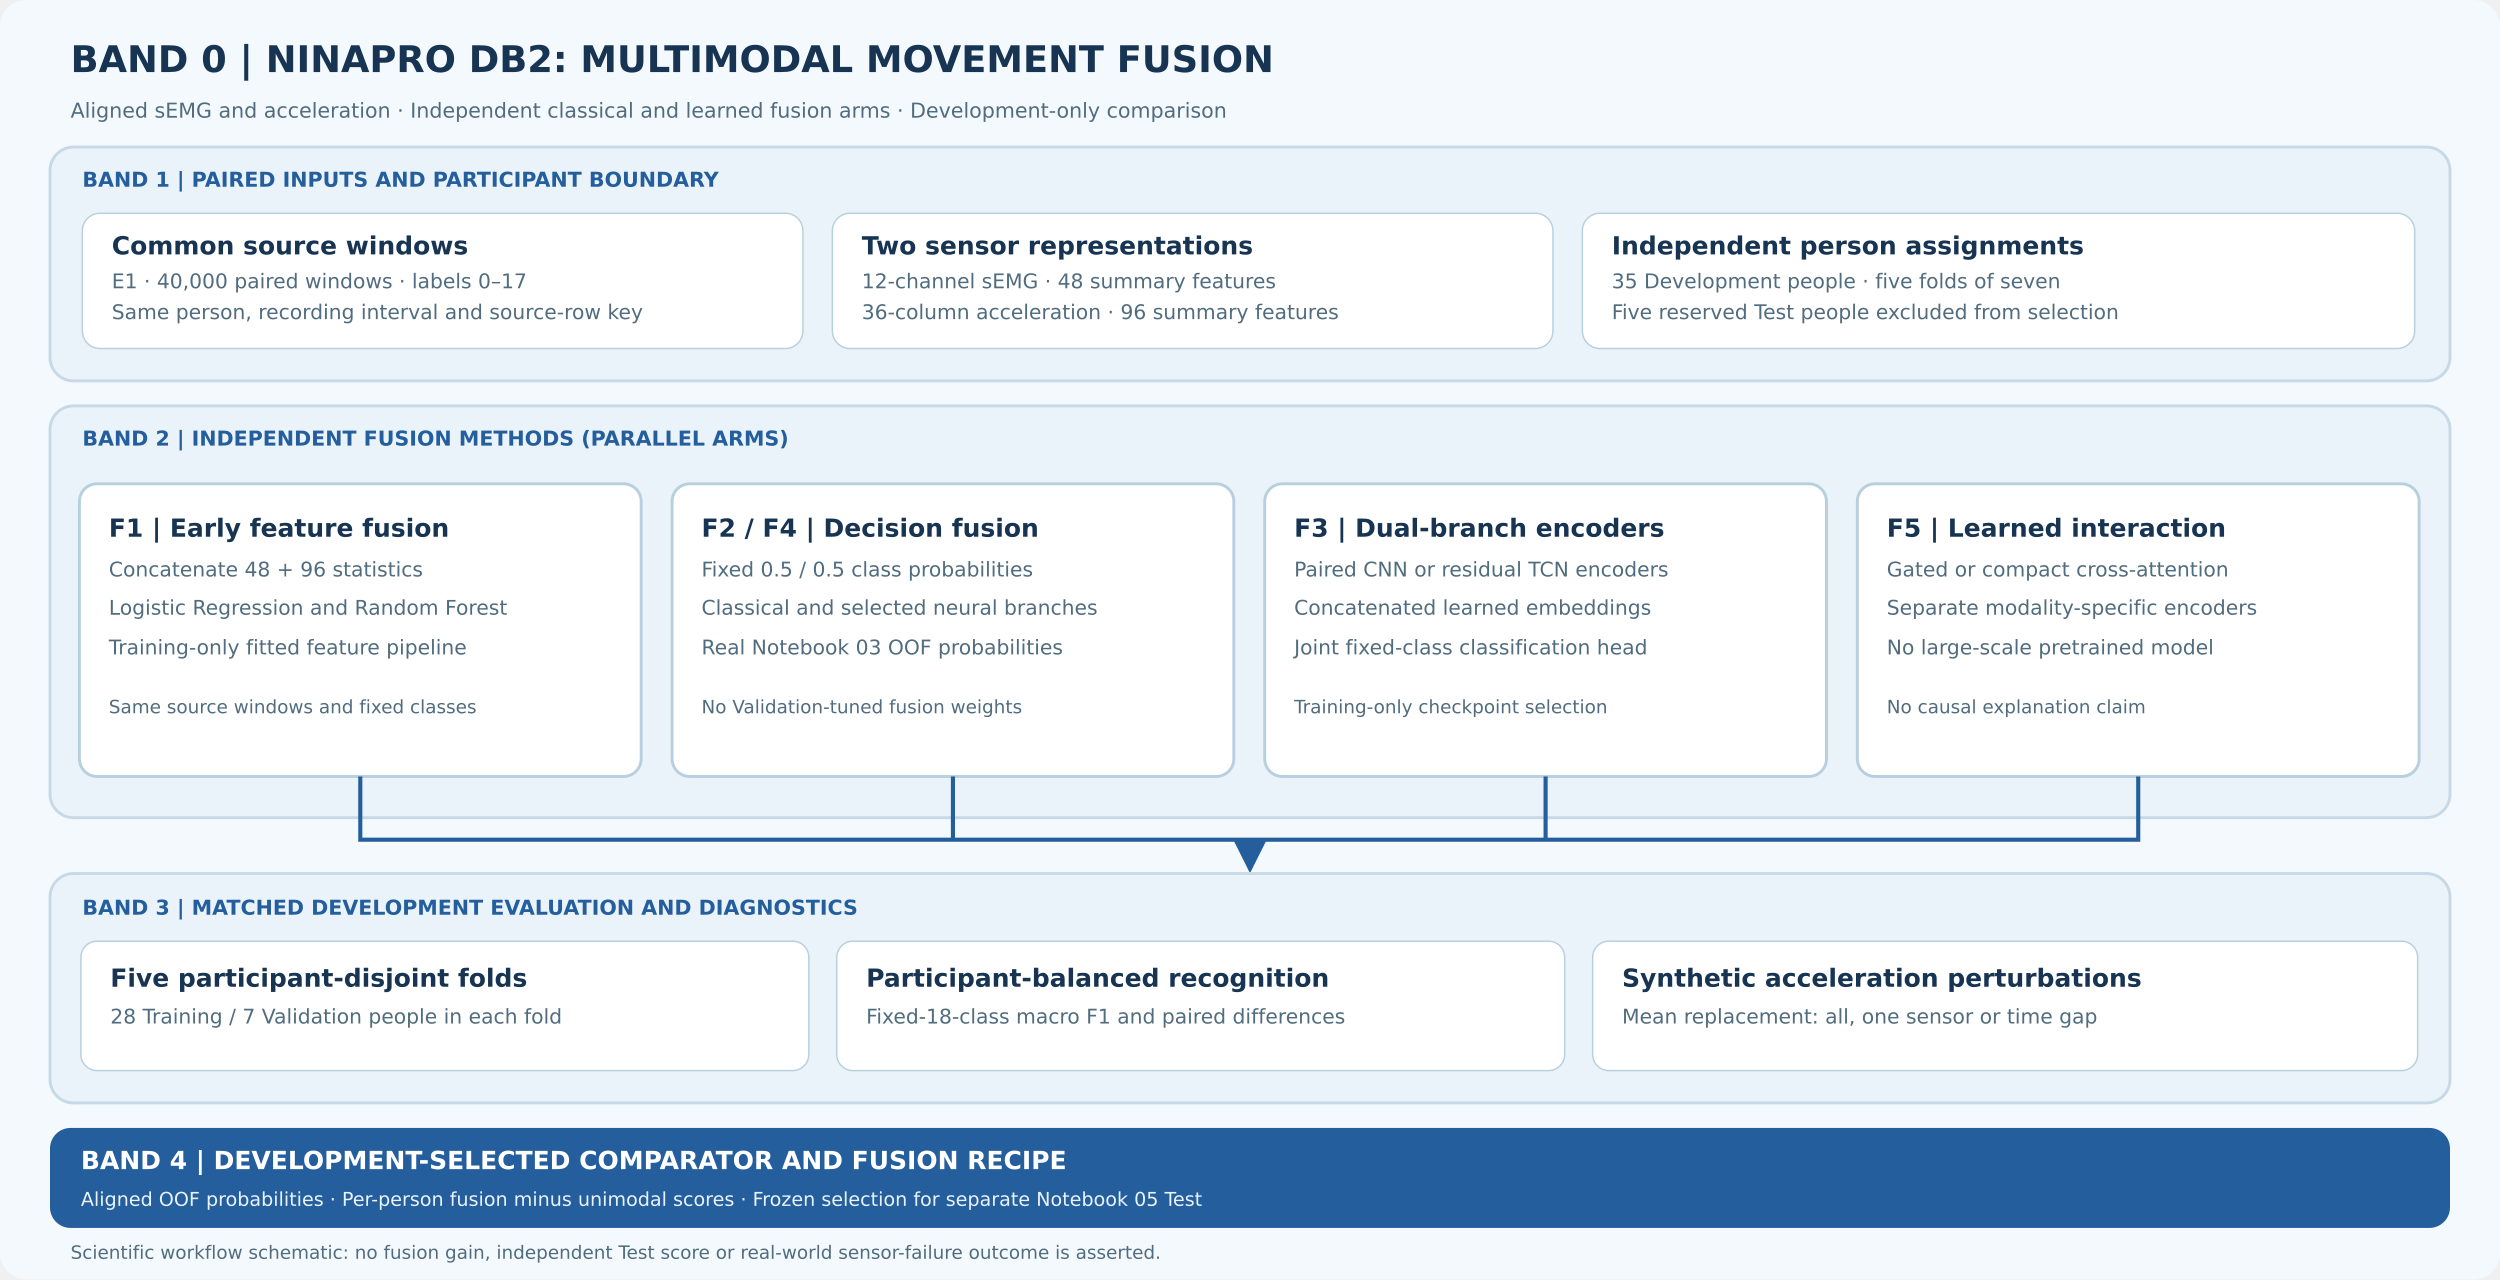
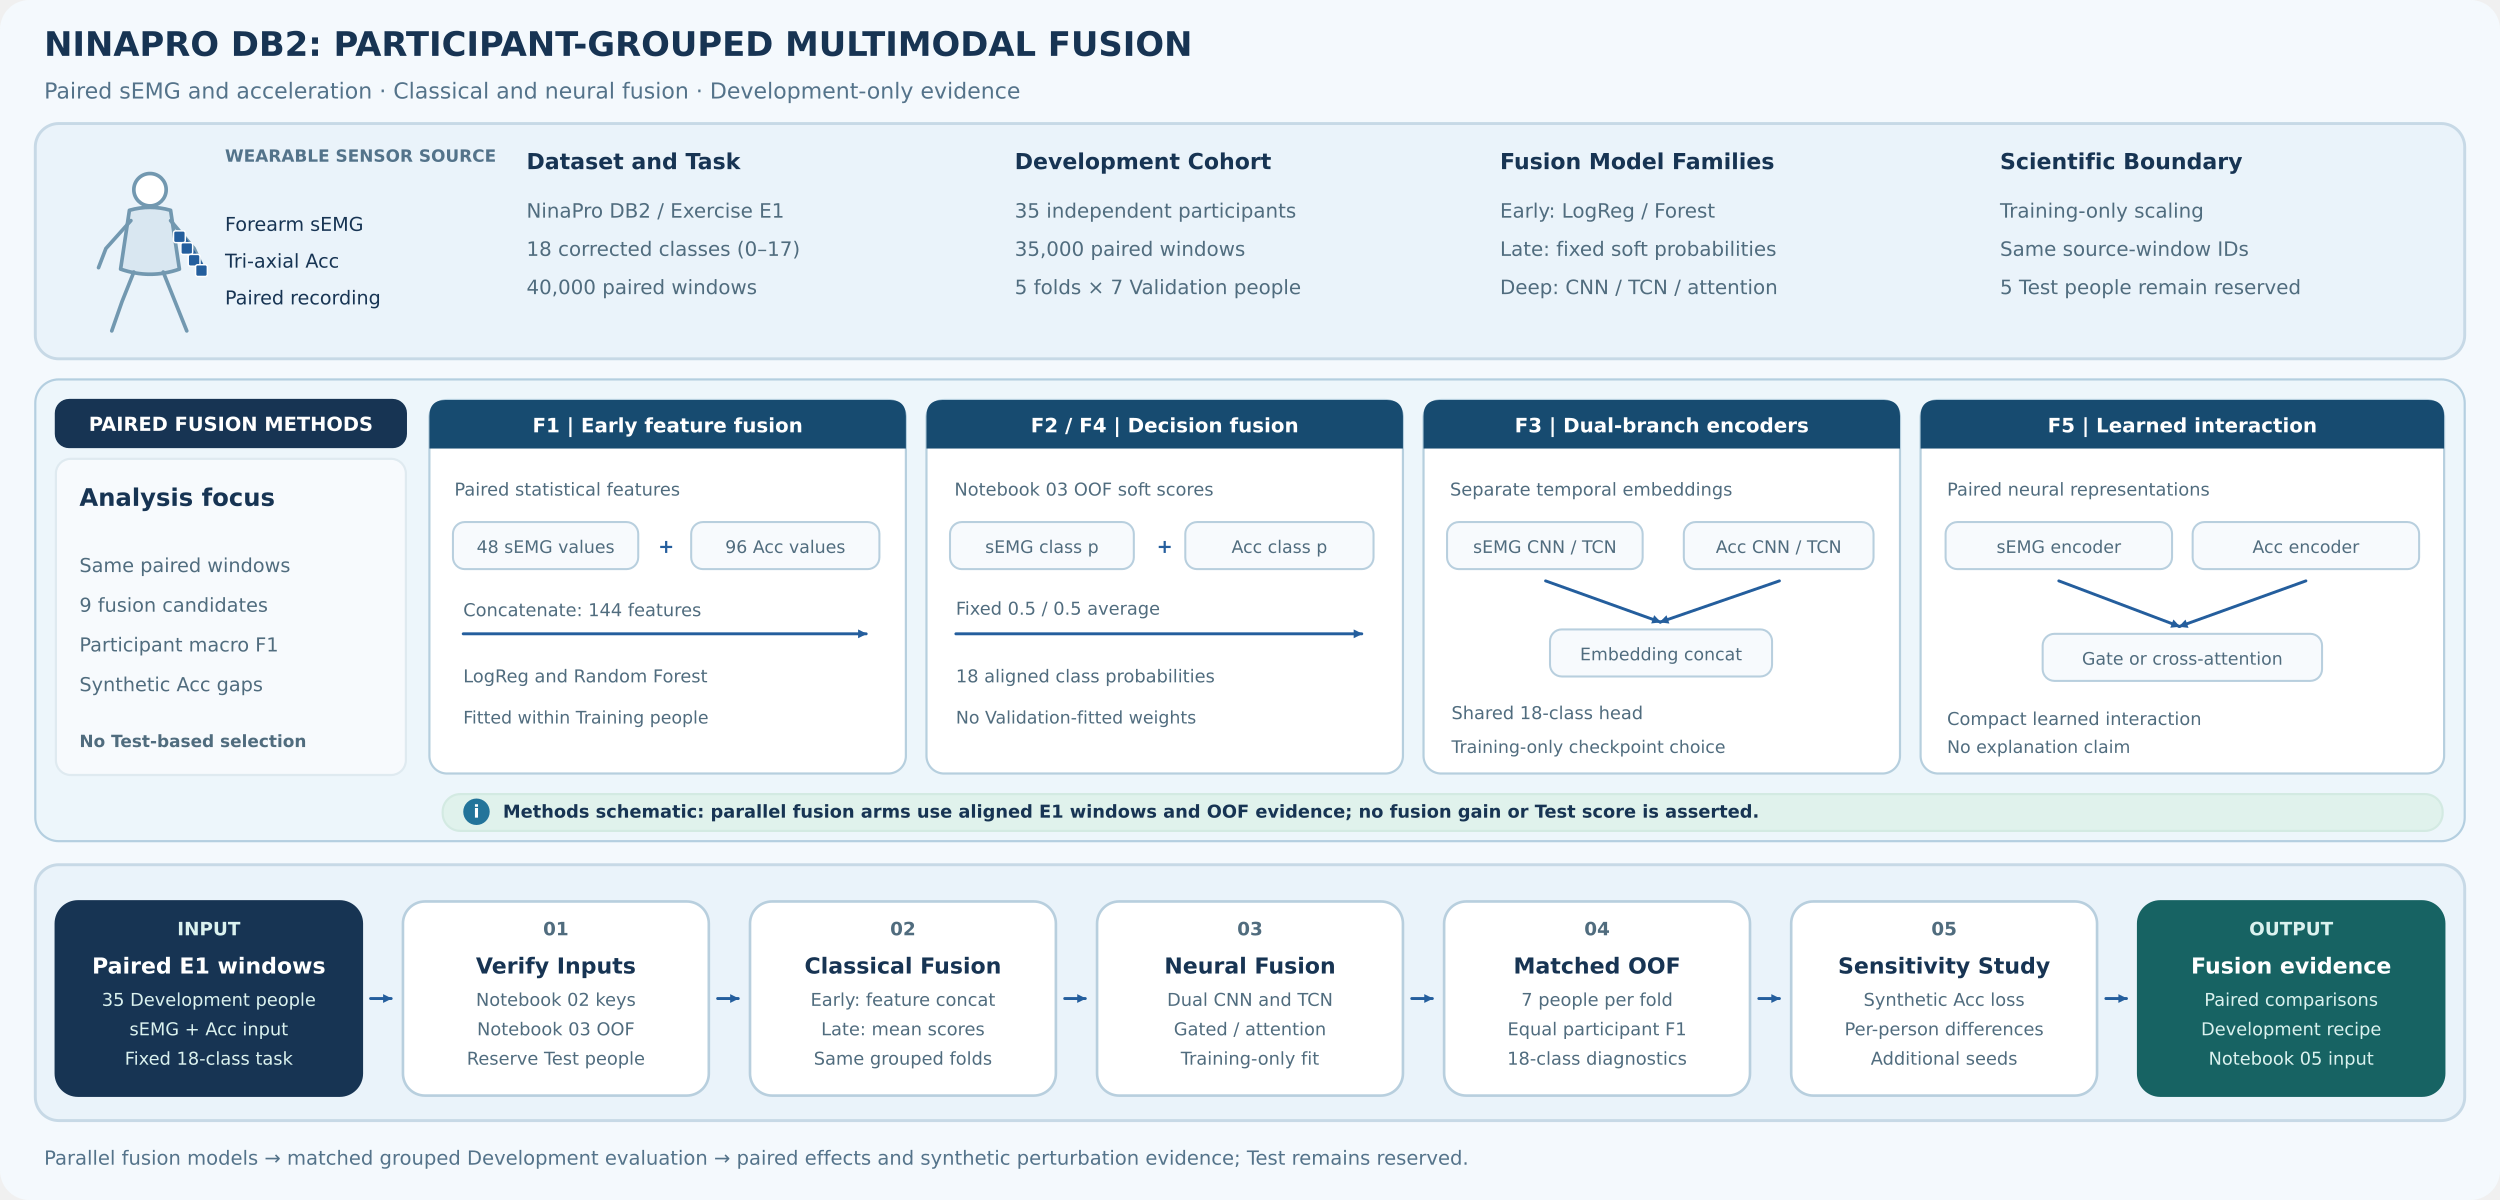
- <svg xmlns="http://www.w3.org/2000/svg" width="1700" height="870" viewBox="0 0 1700 870" role="img" aria-labelledby="title desc">
+ <svg xmlns="http://www.w3.org/2000/svg" width="1700" height="816" viewBox="0 0 1700 816" role="img" aria-labelledby="title desc">
  <defs>
+     <marker id="arr" markerUnits="userSpaceOnUse" markerWidth="6" markerHeight="6" refX="5.5" refY="3" orient="auto">
+       <path d="M0 0 L6 3 L0 6 Z" fill="#245E9D" />
+     </marker>
    <style>
- text{font-family:"DejaVu Sans",Arial,sans-serif}
- .big{font-size:25px;font-weight:700;fill:#173453}
- .sub{font-size:14px;fill:#506C7E}
- .band{font-size:14px;font-weight:700;fill:#245E9D}
- .heading{font-size:17px;font-weight:700;fill:#173453}
- .body{font-size:13.8px;fill:#506C7E}
- .whiteheading{font-size:17px;font-weight:700;fill:#fff}
- .whitebody{font-size:13px;fill:#EAF3FA}
- .note{font-size:12.5px;fill:#506C7E}
- </style>
-     <marker id="arrow" markerWidth="8" markerHeight="8" refX="7" refY="4" orient="auto">
-       <path d="M0 0 L8 4 L0 8Z" fill="#245E9D" />
-     </marker>
+   text{font-family:DejaVu Sans,Arial,sans-serif;font-weight:400}
+   .figure-title{font-size:23px;font-weight:700;fill:#173453}
+   .subtitle{font-size:15px;fill:#54738A}
+   .source-heading{font-size:11.5px;font-weight:700;fill:#53738A}
+   .source-label{font-size:13px;fill:#173453}
+   .context-heading{font-size:15px;font-weight:700;fill:#173453}
+   .context-body{font-size:13.5px;fill:#506C7E}
+   .section-label{font-size:13.2px;font-weight:700;fill:#FFFFFF}
+   .focus-heading{font-size:16.5px;font-weight:700;fill:#173453}
+   .focus-body{font-size:13.1px;fill:#506C7E}
+   .qualification{font-size:11.5px;font-weight:700;fill:#506C7E}
+   .card-heading{font-size:13.5px;font-weight:700;fill:#FFFFFF}
+   .card-body{font-size:12.1px;fill:#506C7E}
+   .chart-label{font-size:11.8px;fill:#506C7E}
+   .scientific-note{font-size:12.1px;font-weight:700;fill:#173453}
+   .workflow-id{font-size:12.5px;font-weight:700;fill:#506C7E}
+   .workflow-heading{font-size:15px;font-weight:700;fill:#173453}
+   .workflow-body{font-size:12.1px;fill:#506C7E}
+   .terminal-id{font-size:12.5px;font-weight:700;fill:#DBF2EF}
+   .terminal-heading{font-size:15px;font-weight:700;fill:#FFFFFF}
+   .terminal-body{font-size:12.1px;fill:#DBF2EF}
+   .footer{font-size:13.3px;fill:#54738A}
+   .small-box{fill:#F7FAFD;stroke:#B8CFDE;stroke-width:1.4}
+   .symbol{font-size:13px;font-weight:700;fill:#245E9D}
+   </style>
  </defs>
-   <rect x="0" y="0" width="1700" height="870" rx="18" fill="#F4F9FD" />
-   <text x="48" y="49" class="big">BAND 0 | NINAPRO DB2: MULTIMODAL MOVEMENT FUSION</text>
-   <text x="48" y="80" class="sub">Aligned sEMG and acceleration · Independent classical and learned fusion arms · Development-only comparison</text>
-   <rect x="34" y="100" width="1632" height="159" rx="16" fill="#EAF3FA" stroke="#C7D9E6" stroke-width="2" />
-   <text x="56" y="127" class="band">BAND 1 | PAIRED INPUTS AND PARTICIPANT BOUNDARY</text>
-   <rect x="56" y="145" width="490" height="92" rx="12" fill="#FFFFFF" stroke="#B8CFDE" />
-   <text x="76" y="173" class="heading">Common source windows</text>
-   <text x="76" y="196" class="body">E1 · 40,000 paired windows · labels 0–17</text>
-   <text x="76" y="217" class="body">Same person, recording interval and source-row key</text>
-   <rect x="566" y="145" width="490" height="92" rx="12" fill="#FFFFFF" stroke="#B8CFDE" />
-   <text x="586" y="173" class="heading">Two sensor representations</text>
-   <text x="586" y="196" class="body">12-channel sEMG · 48 summary features</text>
-   <text x="586" y="217" class="body">36-column acceleration · 96 summary features</text>
-   <rect x="1076" y="145" width="566" height="92" rx="12" fill="#FFFFFF" stroke="#B8CFDE" />
-   <text x="1096" y="173" class="heading">Independent person assignments</text>
-   <text x="1096" y="196" class="body">35 Development people · five folds of seven</text>
-   <text x="1096" y="217" class="body">Five reserved Test people excluded from selection</text>
-   <rect x="34" y="276" width="1632" height="280" rx="16" fill="#EAF3FA" stroke="#C7D9E6" stroke-width="2" />
-   <text x="56" y="303" class="band">BAND 2 | INDEPENDENT FUSION METHODS (PARALLEL ARMS)</text>
-   <g stroke="#B8CFDE" fill="#FFFFFF" stroke-width="2">
-     <rect x="54" y="329" width="382" height="199" rx="12" />
-     <rect x="457" y="329" width="382" height="199" rx="12" />
-     <rect x="860" y="329" width="382" height="199" rx="12" />
-     <rect x="1263" y="329" width="382" height="199" rx="12" />
-   </g>
-   <text x="74" y="365" class="heading">F1 | Early feature fusion</text>
-   <text x="74" y="392" class="body">Concatenate 48 + 96 statistics</text>
-   <text x="74" y="418" class="body">Logistic Regression and Random Forest</text>
-   <text x="74" y="445" class="body">Training-only fitted feature pipeline</text>
-   <text x="74" y="485" class="note">Same source windows and fixed classes</text>
-   <text x="477" y="365" class="heading">F2 / F4 | Decision fusion</text>
-   <text x="477" y="392" class="body">Fixed 0.5 / 0.5 class probabilities</text>
-   <text x="477" y="418" class="body">Classical and selected neural branches</text>
-   <text x="477" y="445" class="body">Real Notebook 03 OOF probabilities</text>
-   <text x="477" y="485" class="note">No Validation-tuned fusion weights</text>
-   <text x="880" y="365" class="heading">F3 | Dual-branch encoders</text>
-   <text x="880" y="392" class="body">Paired CNN or residual TCN encoders</text>
-   <text x="880" y="418" class="body">Concatenated learned embeddings</text>
-   <text x="880" y="445" class="body">Joint fixed-class classification head</text>
-   <text x="880" y="485" class="note">Training-only checkpoint selection</text>
-   <text x="1283" y="365" class="heading">F5 | Learned interaction</text>
-   <text x="1283" y="392" class="body">Gated or compact cross-attention</text>
-   <text x="1283" y="418" class="body">Separate modality-specific encoders</text>
-   <text x="1283" y="445" class="body">No large-scale pretrained model</text>
-   <text x="1283" y="485" class="note">No causal explanation claim</text>
-   <path d="M245 528 V571 H850" fill="none" stroke="#245E9D" stroke-width="2.8" />
-   <path d="M648 528 V571" fill="none" stroke="#245E9D" stroke-width="2.8" />
-   <path d="M1051 528 V571" fill="none" stroke="#245E9D" stroke-width="2.8" />
-   <path d="M1454 528 V571 H850" fill="none" stroke="#245E9D" stroke-width="2.8" />
-   <path d="M850 571 V591" fill="none" stroke="#245E9D" stroke-width="2.8" marker-end="url(#arrow)" />
-   <rect x="34" y="594" width="1632" height="156" rx="16" fill="#EAF3FA" stroke="#C7D9E6" stroke-width="2" />
-   <text x="56" y="622" class="band">BAND 3 | MATCHED DEVELOPMENT EVALUATION AND DIAGNOSTICS</text>
-   <rect x="55" y="640" width="495" height="88" rx="11" fill="#FFFFFF" stroke="#B8CFDE" />
-   <text x="75" y="671" class="heading">Five participant-disjoint folds</text>
-   <text x="75" y="696" class="body">28 Training / 7 Validation people in each fold</text>
-   <rect x="569" y="640" width="495" height="88" rx="11" fill="#FFFFFF" stroke="#B8CFDE" />
-   <text x="589" y="671" class="heading">Participant-balanced recognition</text>
-   <text x="589" y="696" class="body">Fixed-18-class macro F1 and paired differences</text>
-   <rect x="1083" y="640" width="561" height="88" rx="11" fill="#FFFFFF" stroke="#B8CFDE" />
-   <text x="1103" y="671" class="heading">Synthetic acceleration perturbations</text>
-   <text x="1103" y="696" class="body">Mean replacement: all, one sensor or time gap</text>
-   <rect x="34" y="767" width="1632" height="68" rx="14" fill="#245E9D" />
-   <text x="55" y="795" class="whiteheading">BAND 4 | DEVELOPMENT-SELECTED COMPARATOR AND FUSION RECIPE</text>
-   <text x="55" y="820" class="whitebody">Aligned OOF probabilities · Per-person fusion minus unimodal scores · Frozen selection for separate Notebook 05 Test</text>
-   <text x="48" y="856" class="note">Scientific workflow schematic: no fusion gain, independent Test score or real-world sensor-failure outcome is asserted.</text>
+   <rect x="0" y="0" width="1700" height="816" rx="20" fill="#F4F9FD" stroke="none" stroke-width="1" />
+   <g id="band-0-header">
+     <text id="figure-text-001" x="30" y="38" class="figure-title">NINAPRO DB2: PARTICIPANT-GROUPED MULTIMODAL FUSION</text>
+     <text id="figure-text-002" x="30" y="67" class="subtitle">Paired sEMG and acceleration · Classical and neural fusion · Development-only evidence</text>
+   </g>
+   <g id="band-1-context">
+     <rect x="24" y="84" width="1652" height="160" rx="16" fill="#EAF3FA" stroke="#C7D9E6" stroke-width="2" />
+     <g id="source-schematic">
+       <g stroke="#7298B0" stroke-width="2.5" stroke-linecap="round" stroke-linejoin="round">
+         <circle cx="102" cy="129" r="11" fill="#FFFFFF" />
+         <path d="M88 143 Q102 139 116 143 L122 183 Q102 190 82 183 Z" fill="#D9E7F1" />
+         <path d="M89 150 L72 169 L67 182 M116 150 L132 169 L138 182 M91 185 L83 205 L76 225 M111 185 L119 205 L127 225" fill="none" />
+       </g>
+       <path d="M124 160 L137 180" stroke="#245E9D" stroke-width="2.5" fill="none" />
+       <rect x="118" y="157" width="8" height="8" rx="1.4" fill="#245E9D" stroke="#FFFFFF" />
+       <rect x="123" y="165" width="8" height="8" rx="1.4" fill="#245E9D" stroke="#FFFFFF" />
+       <rect x="128" y="173" width="8" height="8" rx="1.4" fill="#245E9D" stroke="#FFFFFF" />
+       <rect x="133" y="180" width="8" height="8" rx="1.4" fill="#245E9D" stroke="#FFFFFF" />
+       <text id="figure-text-003" x="153" y="110" class="source-heading">WEARABLE SENSOR SOURCE</text>
+       <text id="figure-text-004" x="153" y="157" class="source-label">Forearm sEMG</text>
+       <text id="figure-text-005" x="153" y="182" class="source-label">Tri-axial Acc</text>
+       <text id="figure-text-006" x="153" y="207" class="source-label">Paired recording</text>
+     </g>
+     <g class="context-module">
+       <text id="figure-text-007" x="358" y="115" class="context-heading">Dataset and Task</text>
+       <text id="figure-text-008" x="358" y="148" class="context-body">NinaPro DB2 / Exercise E1</text>
+       <text id="figure-text-009" x="358" y="174" class="context-body">18 corrected classes (0–17)</text>
+       <text id="figure-text-010" x="358" y="200" class="context-body">40,000 paired windows</text>
+     </g>
+     <g class="context-module">
+       <text id="figure-text-011" x="690" y="115" class="context-heading">Development Cohort</text>
+       <text id="figure-text-012" x="690" y="148" class="context-body">35 independent participants</text>
+       <text id="figure-text-013" x="690" y="174" class="context-body">35,000 paired windows</text>
+       <text id="figure-text-014" x="690" y="200" class="context-body">5 folds × 7 Validation people</text>
+     </g>
+     <g class="context-module">
+       <text id="figure-text-015" x="1020" y="115" class="context-heading">Fusion Model Families</text>
+       <text id="figure-text-016" x="1020" y="148" class="context-body">Early: LogReg / Forest</text>
+       <text id="figure-text-017" x="1020" y="174" class="context-body">Late: fixed soft probabilities</text>
+       <text id="figure-text-018" x="1020" y="200" class="context-body">Deep: CNN / TCN / attention</text>
+     </g>
+     <g class="context-module">
+       <text id="figure-text-019" x="1360" y="115" class="context-heading">Scientific Boundary</text>
+       <text id="figure-text-020" x="1360" y="148" class="context-body">Training-only scaling</text>
+       <text id="figure-text-021" x="1360" y="174" class="context-body">Same source-window IDs</text>
+       <text id="figure-text-022" x="1360" y="200" class="context-body">5 Test people remain reserved</text>
+     </g>
+   </g>
+   <g id="band-2-analysis">
+     <rect x="24" y="258" width="1652" height="314" rx="16" fill="#EDF6FB" stroke="#B4CFE0" stroke-width="1.5" />
+     <rect x="38" y="272" width="238" height="32" rx="9" fill="#173453" stroke="#173453" stroke-width="1.5" />
+     <text id="figure-text-023" x="157" y="293" class="section-label" text-anchor="middle">PAIRED FUSION METHODS</text>
+     <rect x="38" y="312" width="238" height="215" rx="10" fill="#F7FAFD" stroke="#DFEAF0" stroke-width="1.5" />
+     <text id="figure-text-024" x="54" y="344" class="focus-heading">Analysis focus</text>
+     <text id="figure-text-025" x="54" y="389" class="focus-body">Same paired windows</text>
+     <text id="figure-text-026" x="54" y="416" class="focus-body">9 fusion candidates</text>
+     <text id="figure-text-027" x="54" y="443" class="focus-body">Participant macro F1</text>
+     <text id="figure-text-028" x="54" y="470" class="focus-body">Synthetic Acc gaps</text>
+     <text id="figure-text-029" x="54" y="508" class="qualification">No Test-based selection</text>
+     <g id="evidence-panel-1">
+       <rect x="292" y="272" width="324" height="254" rx="12" fill="#FFFFFF" stroke="#B6CFDE" stroke-width="1.5" />
+       <path d="M303 272 H605 Q616 272 616 283 V305 H292 V283 Q292 272 303 272 Z" fill="#174B70" />
+       <text id="figure-text-030" x="454" y="294" class="card-heading" text-anchor="middle">F1 | Early feature fusion</text>
+     </g>
+     <g id="evidence-panel-2">
+       <rect x="630" y="272" width="324" height="254" rx="12" fill="#FFFFFF" stroke="#B6CFDE" stroke-width="1.5" />
+       <path d="M641 272 H943 Q954 272 954 283 V305 H630 V283 Q630 272 641 272 Z" fill="#174B70" />
+       <text id="figure-text-031" x="792" y="294" class="card-heading" text-anchor="middle">F2 / F4 | Decision fusion</text>
+     </g>
+     <g id="evidence-panel-3">
+       <rect x="968" y="272" width="324" height="254" rx="12" fill="#FFFFFF" stroke="#B6CFDE" stroke-width="1.5" />
+       <path d="M979 272 H1281 Q1292 272 1292 283 V305 H968 V283 Q968 272 979 272 Z" fill="#174B70" />
+       <text id="figure-text-032" x="1130" y="294" class="card-heading" text-anchor="middle">F3 | Dual-branch encoders</text>
+     </g>
+     <g id="evidence-panel-4">
+       <rect x="1306" y="272" width="356" height="254" rx="12" fill="#FFFFFF" stroke="#B6CFDE" stroke-width="1.5" />
+       <path d="M1317 272 H1651 Q1662 272 1662 283 V305 H1306 V283 Q1306 272 1317 272 Z" fill="#174B70" />
+       <text id="figure-text-033" x="1484" y="294" class="card-heading" text-anchor="middle">F5 | Learned interaction</text>
+     </g>
+     <text id="figure-text-034" x="309" y="337" class="card-body">Paired statistical features</text>
+     <rect x="308" y="355" width="126" height="32" rx="8" fill="#F7FAFD" stroke="#B8CFDE" stroke-width="1.4" />
+     <text id="figure-text-035" x="371" y="376" class="chart-label" text-anchor="middle">48 sEMG values</text>
+     <rect x="470" y="355" width="128" height="32" rx="8" fill="#F7FAFD" stroke="#B8CFDE" stroke-width="1.4" />
+     <text id="figure-text-036" x="534" y="376" class="chart-label" text-anchor="middle">96 Acc values</text>
+     <text id="figure-text-037" x="453" y="376" class="symbol" text-anchor="middle">+</text>
+     <text id="figure-text-038" x="315" y="419" class="card-body">Concatenate: 144 features</text>
+     <line x1="315" y1="431" x2="589" y2="431" stroke="#245E9D" stroke-width="2" stroke-linecap="round" marker-end="url(#arr)" />
+     <text id="figure-text-039" x="315" y="464" class="card-body">LogReg and Random Forest</text>
+     <text id="figure-text-040" x="315" y="492" class="chart-label">Fitted within Training people</text>
+     <text id="figure-text-041" x="649" y="337" class="card-body">Notebook 03 OOF soft scores</text>
+     <rect x="646" y="355" width="125" height="32" rx="8" fill="#F7FAFD" stroke="#B8CFDE" stroke-width="1.4" />
+     <text id="figure-text-042" x="708.5" y="376" class="chart-label" text-anchor="middle">sEMG class p</text>
+     <rect x="806" y="355" width="128" height="32" rx="8" fill="#F7FAFD" stroke="#B8CFDE" stroke-width="1.4" />
+     <text id="figure-text-043" x="870" y="376" class="chart-label" text-anchor="middle">Acc class p</text>
+     <text id="figure-text-044" x="792" y="376" class="symbol" text-anchor="middle">+</text>
+     <text id="figure-text-045" x="650" y="418" class="card-body">Fixed 0.5 / 0.5 average</text>
+     <line x1="650" y1="431" x2="926" y2="431" stroke="#245E9D" stroke-width="2" stroke-linecap="round" marker-end="url(#arr)" />
+     <text id="figure-text-046" x="650" y="464" class="card-body">18 aligned class probabilities</text>
+     <text id="figure-text-047" x="650" y="492" class="chart-label">No Validation-fitted weights</text>
+     <text id="figure-text-048" x="986" y="337" class="card-body">Separate temporal embeddings</text>
+     <rect x="984" y="355" width="133" height="32" rx="8" fill="#F7FAFD" stroke="#B8CFDE" stroke-width="1.4" />
+     <text id="figure-text-049" x="1050.5" y="376" class="chart-label" text-anchor="middle">sEMG CNN / TCN</text>
+     <rect x="1145" y="355" width="129" height="32" rx="8" fill="#F7FAFD" stroke="#B8CFDE" stroke-width="1.4" />
+     <text id="figure-text-050" x="1209.5" y="376" class="chart-label" text-anchor="middle">Acc CNN / TCN</text>
+     <line x1="1051" y1="395" x2="1129" y2="423" stroke="#245E9D" stroke-width="2" stroke-linecap="round" marker-end="url(#arr)" />
+     <line x1="1210" y1="395" x2="1129" y2="423" stroke="#245E9D" stroke-width="2" stroke-linecap="round" marker-end="url(#arr)" />
+     <rect x="1054" y="428" width="151" height="32" rx="8" fill="#F7FAFD" stroke="#B8CFDE" stroke-width="1.4" />
+     <text id="figure-text-051" x="1129.5" y="449" class="chart-label" text-anchor="middle">Embedding concat</text>
+     <text id="figure-text-052" x="987" y="489" class="card-body">Shared 18-class head</text>
+     <text id="figure-text-053" x="987" y="512" class="chart-label">Training-only checkpoint choice</text>
+     <text id="figure-text-054" x="1324" y="337" class="card-body">Paired neural representations</text>
+     <rect x="1323" y="355" width="154" height="32" rx="8" fill="#F7FAFD" stroke="#B8CFDE" stroke-width="1.4" />
+     <text id="figure-text-055" x="1400" y="376" class="chart-label" text-anchor="middle">sEMG encoder</text>
+     <rect x="1491" y="355" width="154" height="32" rx="8" fill="#F7FAFD" stroke="#B8CFDE" stroke-width="1.4" />
+     <text id="figure-text-056" x="1568" y="376" class="chart-label" text-anchor="middle">Acc encoder</text>
+     <line x1="1400" y1="395" x2="1482" y2="426" stroke="#245E9D" stroke-width="2" stroke-linecap="round" marker-end="url(#arr)" />
+     <line x1="1568" y1="395" x2="1482" y2="426" stroke="#245E9D" stroke-width="2" stroke-linecap="round" marker-end="url(#arr)" />
+     <rect x="1389" y="431" width="190" height="32" rx="8" fill="#F7FAFD" stroke="#B8CFDE" stroke-width="1.4" />
+     <text id="figure-text-057" x="1484" y="452" class="chart-label" text-anchor="middle">Gate or cross-attention</text>
+     <text id="figure-text-058" x="1324" y="493" class="card-body">Compact learned interaction</text>
+     <text id="figure-text-059" x="1324" y="512" class="chart-label">No explanation claim</text>
+     <rect x="301" y="540" width="1360" height="25" rx="12" fill="#E0F2EC" stroke="#D3EAE2" stroke-width="1.5" />
+     <circle cx="324" cy="552" r="9" fill="#23749A" />
+     <text x="324" y="556" text-anchor="middle" fill="#FFFFFF" style="font-family:DejaVu Sans,Arial,sans-serif;font-size:12px;font-weight:700">i</text>
+     <text id="figure-text-060" x="342" y="556" class="scientific-note">Methods schematic: parallel fusion arms use aligned E1 windows and OOF evidence; no fusion gain or Test score is asserted.</text>
+   </g>
+   <g id="band-3-workflow">
+     <rect x="24" y="588" width="1652" height="174" rx="16" fill="#EAF3FA" stroke="#C7D9E6" stroke-width="2" />
+     <rect x="38" y="613" width="208" height="132" rx="15" fill="#173453" stroke="#173453" stroke-width="1.8" />
+     <text id="figure-text-061" x="142" y="636" class="terminal-id" text-anchor="middle">INPUT</text>
+     <text id="figure-text-062" x="142" y="662" class="terminal-heading" text-anchor="middle">Paired E1 windows</text>
+     <text id="figure-text-063" x="142" y="684" class="terminal-body" text-anchor="middle">35 Development people</text>
+     <text id="figure-text-064" x="142" y="704" class="terminal-body" text-anchor="middle">sEMG + Acc input</text>
+     <text id="figure-text-065" x="142" y="724" class="terminal-body" text-anchor="middle">Fixed 18-class task</text>
+     <line x1="252" y1="679" x2="266" y2="679" stroke="#245E9D" stroke-width="2" stroke-linecap="round" marker-end="url(#arr)" />
+     <rect x="274" y="613" width="208" height="132" rx="15" fill="#FFFFFF" stroke="#B8CFDE" stroke-width="1.8" />
+     <text id="figure-text-066" x="378" y="636" class="workflow-id" text-anchor="middle">01</text>
+     <text id="figure-text-067" x="378" y="662" class="workflow-heading" text-anchor="middle">Verify Inputs</text>
+     <text id="figure-text-068" x="378" y="684" class="workflow-body" text-anchor="middle">Notebook 02 keys</text>
+     <text id="figure-text-069" x="378" y="704" class="workflow-body" text-anchor="middle">Notebook 03 OOF</text>
+     <text id="figure-text-070" x="378" y="724" class="workflow-body" text-anchor="middle">Reserve Test people</text>
+     <line x1="488" y1="679" x2="502" y2="679" stroke="#245E9D" stroke-width="2" stroke-linecap="round" marker-end="url(#arr)" />
+     <rect x="510" y="613" width="208" height="132" rx="15" fill="#FFFFFF" stroke="#B8CFDE" stroke-width="1.8" />
+     <text id="figure-text-071" x="614" y="636" class="workflow-id" text-anchor="middle">02</text>
+     <text id="figure-text-072" x="614" y="662" class="workflow-heading" text-anchor="middle">Classical Fusion</text>
+     <text id="figure-text-073" x="614" y="684" class="workflow-body" text-anchor="middle">Early: feature concat</text>
+     <text id="figure-text-074" x="614" y="704" class="workflow-body" text-anchor="middle">Late: mean scores</text>
+     <text id="figure-text-075" x="614" y="724" class="workflow-body" text-anchor="middle">Same grouped folds</text>
+     <line x1="724" y1="679" x2="738" y2="679" stroke="#245E9D" stroke-width="2" stroke-linecap="round" marker-end="url(#arr)" />
+     <rect x="746" y="613" width="208" height="132" rx="15" fill="#FFFFFF" stroke="#B8CFDE" stroke-width="1.8" />
+     <text id="figure-text-076" x="850" y="636" class="workflow-id" text-anchor="middle">03</text>
+     <text id="figure-text-077" x="850" y="662" class="workflow-heading" text-anchor="middle">Neural Fusion</text>
+     <text id="figure-text-078" x="850" y="684" class="workflow-body" text-anchor="middle">Dual CNN and TCN</text>
+     <text id="figure-text-079" x="850" y="704" class="workflow-body" text-anchor="middle">Gated / attention</text>
+     <text id="figure-text-080" x="850" y="724" class="workflow-body" text-anchor="middle">Training-only fit</text>
+     <line x1="960" y1="679" x2="974" y2="679" stroke="#245E9D" stroke-width="2" stroke-linecap="round" marker-end="url(#arr)" />
+     <rect x="982" y="613" width="208" height="132" rx="15" fill="#FFFFFF" stroke="#B8CFDE" stroke-width="1.8" />
+     <text id="figure-text-081" x="1086" y="636" class="workflow-id" text-anchor="middle">04</text>
+     <text id="figure-text-082" x="1086" y="662" class="workflow-heading" text-anchor="middle">Matched OOF</text>
+     <text id="figure-text-083" x="1086" y="684" class="workflow-body" text-anchor="middle">7 people per fold</text>
+     <text id="figure-text-084" x="1086" y="704" class="workflow-body" text-anchor="middle">Equal participant F1</text>
+     <text id="figure-text-085" x="1086" y="724" class="workflow-body" text-anchor="middle">18-class diagnostics</text>
+     <line x1="1196" y1="679" x2="1210" y2="679" stroke="#245E9D" stroke-width="2" stroke-linecap="round" marker-end="url(#arr)" />
+     <rect x="1218" y="613" width="208" height="132" rx="15" fill="#FFFFFF" stroke="#B8CFDE" stroke-width="1.8" />
+     <text id="figure-text-086" x="1322" y="636" class="workflow-id" text-anchor="middle">05</text>
+     <text id="figure-text-087" x="1322" y="662" class="workflow-heading" text-anchor="middle">Sensitivity Study</text>
+     <text id="figure-text-088" x="1322" y="684" class="workflow-body" text-anchor="middle">Synthetic Acc loss</text>
+     <text id="figure-text-089" x="1322" y="704" class="workflow-body" text-anchor="middle">Per-person differences</text>
+     <text id="figure-text-090" x="1322" y="724" class="workflow-body" text-anchor="middle">Additional seeds</text>
+     <line x1="1432" y1="679" x2="1446" y2="679" stroke="#245E9D" stroke-width="2" stroke-linecap="round" marker-end="url(#arr)" />
+     <rect x="1454" y="613" width="208" height="132" rx="15" fill="#176363" stroke="#176363" stroke-width="1.8" />
+     <text id="figure-text-091" x="1558" y="636" class="terminal-id" text-anchor="middle">OUTPUT</text>
+     <text id="figure-text-092" x="1558" y="662" class="terminal-heading" text-anchor="middle">Fusion evidence</text>
+     <text id="figure-text-093" x="1558" y="684" class="terminal-body" text-anchor="middle">Paired comparisons</text>
+     <text id="figure-text-094" x="1558" y="704" class="terminal-body" text-anchor="middle">Development recipe</text>
+     <text id="figure-text-095" x="1558" y="724" class="terminal-body" text-anchor="middle">Notebook 05 input</text>
+   </g>
+   <g id="band-4-summary">
+     <text id="figure-text-096" x="30" y="792" class="footer">Parallel fusion models → matched grouped Development evaluation → paired effects and synthetic perturbation evidence; Test remains reserved.</text>
+   </g>
</svg>
